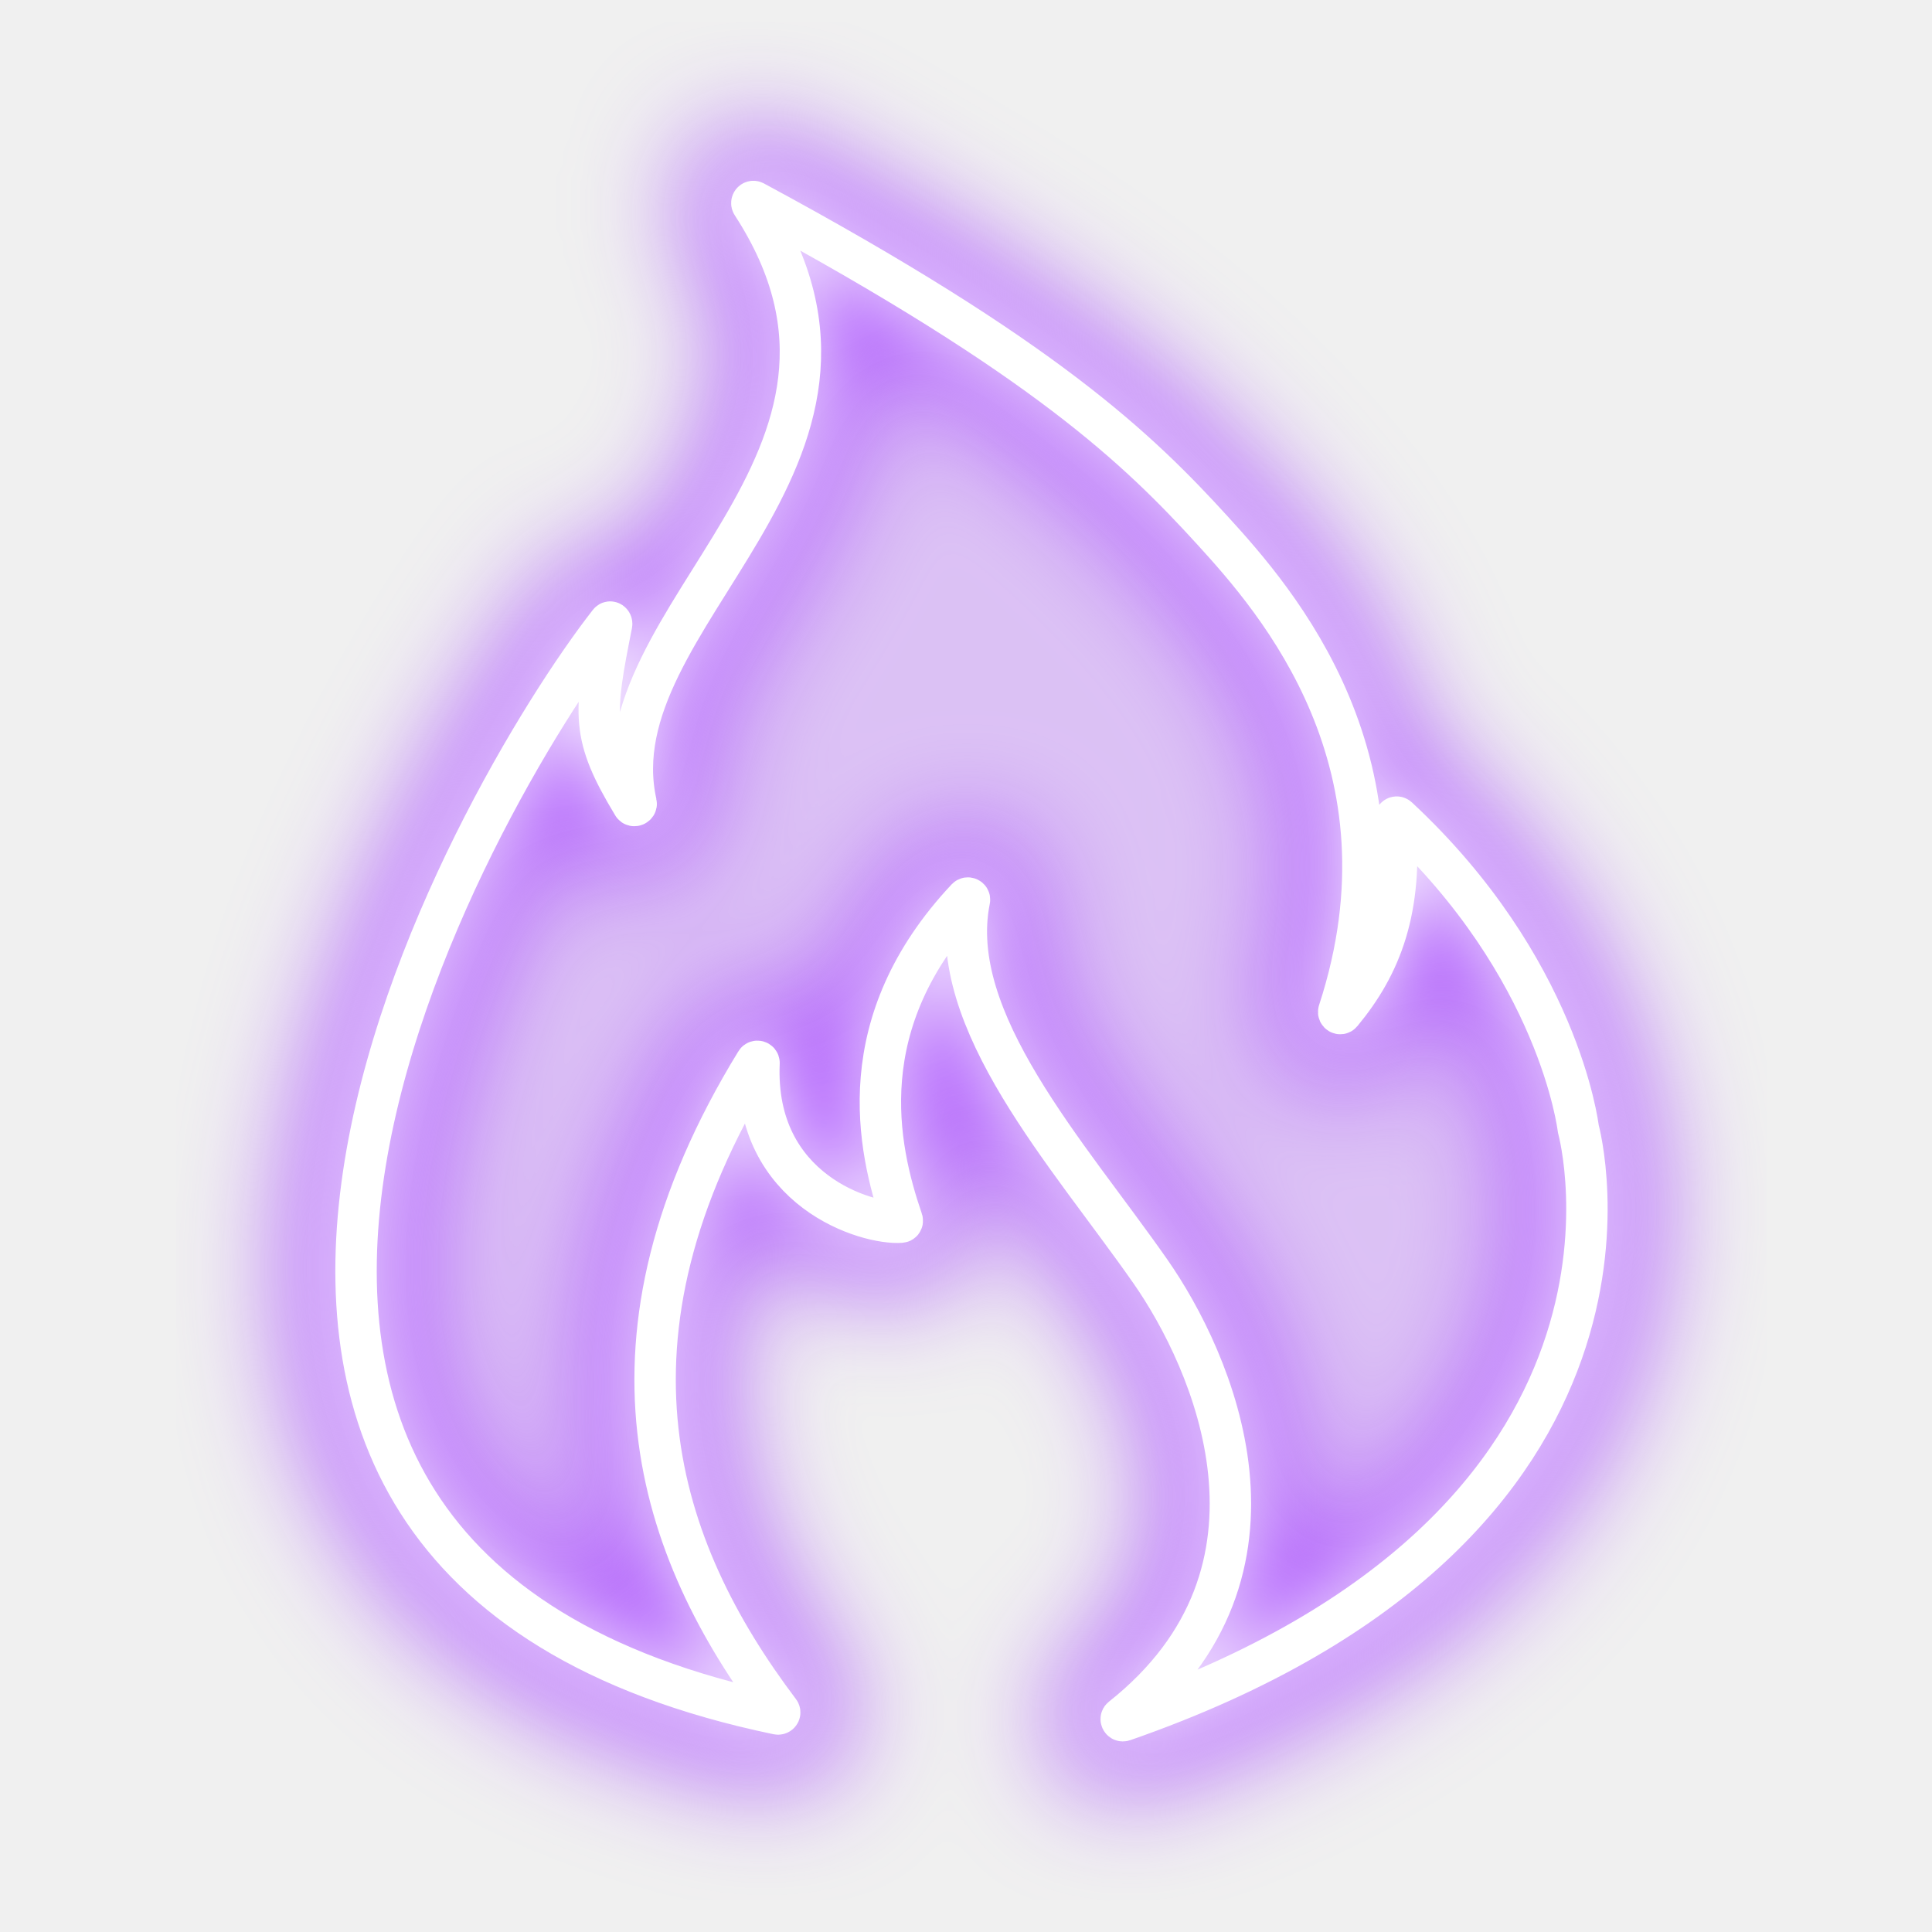
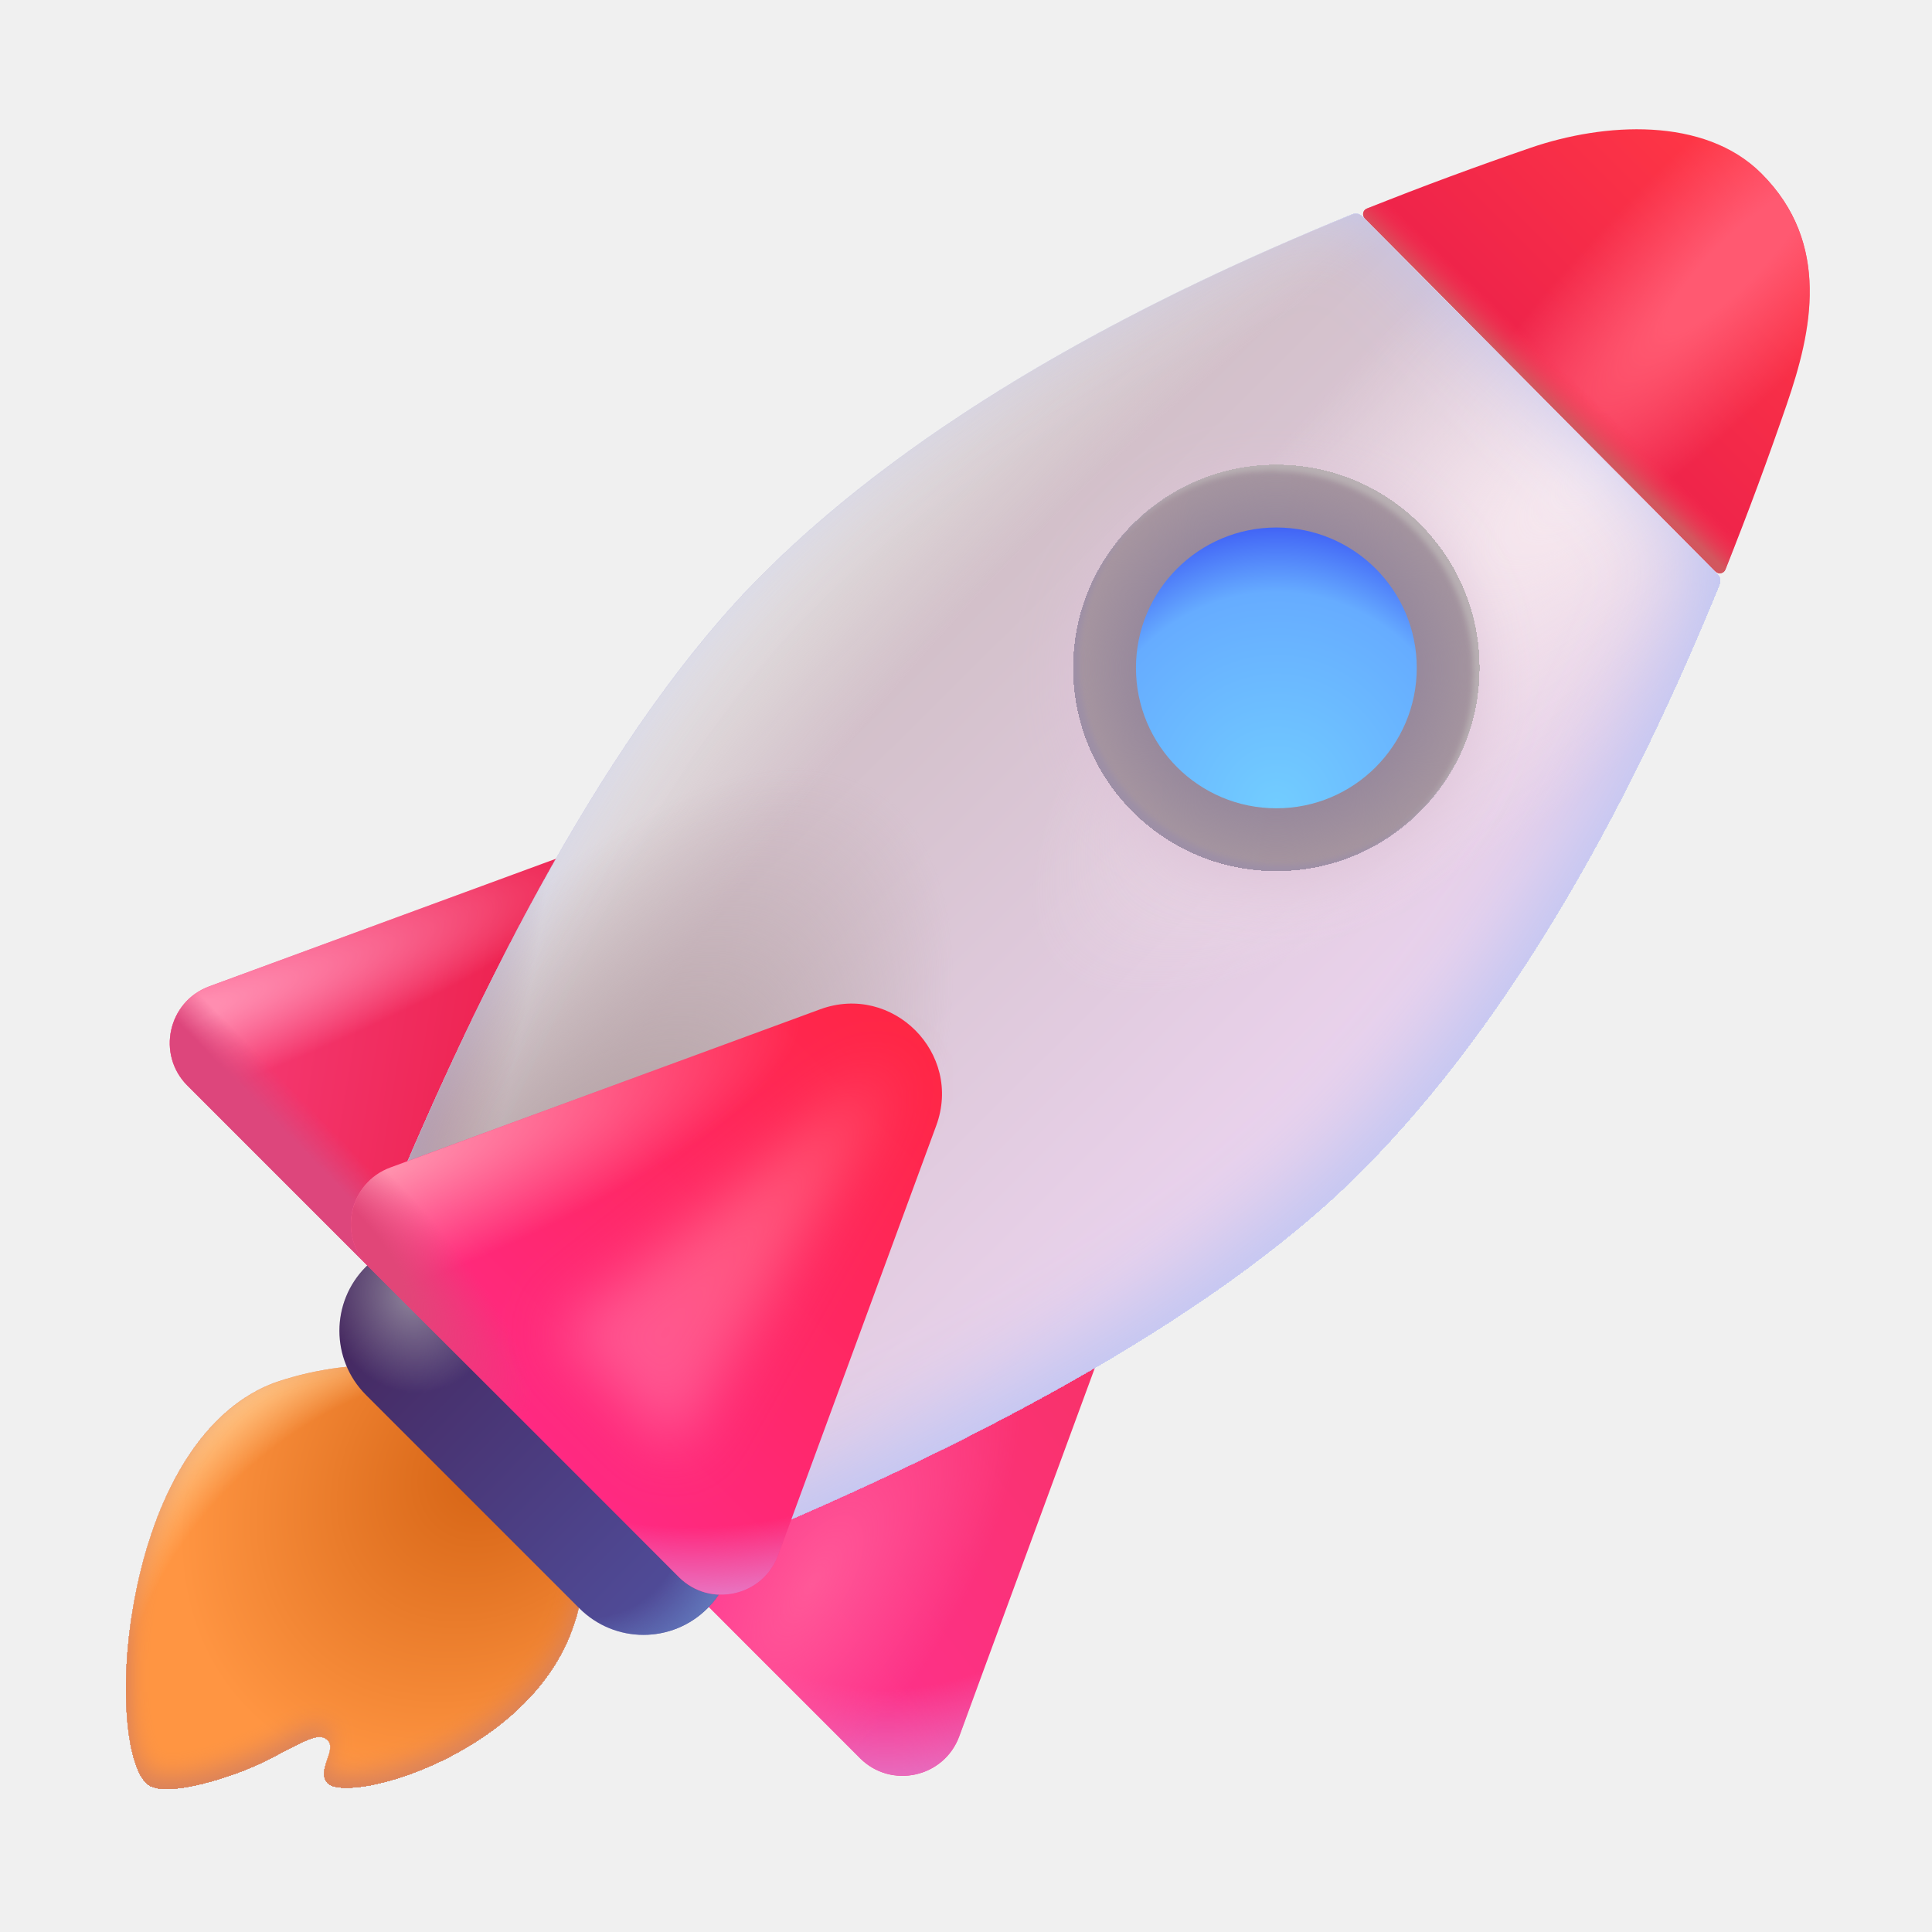
- <svg xmlns="http://www.w3.org/2000/svg" width="140" height="140" viewBox="0 0 140 140" fill="none">
-   <g filter="url(#filter0_f_1322_33)">
-     <path d="M114.371 81.799C114.42 81.978 122.201 110.493 81.404 124.685C81.284 124.727 81.188 124.566 81.287 124.487C94.738 113.831 87.825 98.526 83.369 92.142C77.417 83.614 68.49 73.928 70.251 65.211C70.273 65.101 70.131 65.03 70.053 65.112C61.623 74.088 63.549 83.093 65.378 88.422C65.401 88.488 65.36 88.557 65.29 88.562C62.867 88.745 54.596 86.313 55.002 77.027C55.007 76.912 54.848 76.862 54.788 76.961C42.438 97.103 47.596 112.268 56.482 124.028C56.543 124.11 56.458 124.221 56.358 124.2C2.303 112.945 34.435 57.553 44.146 45.114C44.218 45.023 44.345 45.116 44.322 45.23C43.012 51.822 42.826 53.269 45.871 58.32C45.938 58.431 46.126 58.348 46.098 58.222C43.046 44.542 66.648 33.449 54.5 14.782C54.437 14.685 54.542 14.557 54.644 14.612C75.712 25.971 82.49 32.548 87.884 38.462C92.506 43.529 102.879 55.34 97.012 73.296C96.974 73.413 97.123 73.501 97.201 73.407C100.054 69.964 101.668 65.947 101.098 59.332C101.089 59.231 101.213 59.171 101.287 59.241C112.952 70.094 114.348 81.614 114.37 81.796C114.371 81.801 114.369 81.793 114.371 81.799Z" fill="#AC55FE" fill-opacity="0.3" />
-     <path d="M114.371 81.799C114.42 81.978 122.201 110.493 81.404 124.685C81.284 124.727 81.188 124.566 81.287 124.487C94.738 113.831 87.825 98.526 83.369 92.142C77.417 83.614 68.49 73.928 70.251 65.211C70.273 65.101 70.131 65.03 70.053 65.112C61.623 74.088 63.549 83.093 65.378 88.422C65.401 88.488 65.36 88.557 65.29 88.562C62.867 88.745 54.596 86.313 55.002 77.027C55.007 76.912 54.848 76.862 54.788 76.961C42.438 97.103 47.596 112.268 56.482 124.028C56.543 124.11 56.458 124.221 56.358 124.2C2.303 112.945 34.435 57.553 44.146 45.114C44.218 45.023 44.345 45.116 44.322 45.23C43.012 51.822 42.826 53.269 45.871 58.32C45.938 58.431 46.126 58.348 46.098 58.222C43.046 44.542 66.648 33.449 54.5 14.782C54.437 14.685 54.542 14.557 54.644 14.612C75.712 25.971 82.49 32.548 87.884 38.462C92.506 43.529 102.879 55.34 97.012 73.296C96.974 73.413 97.123 73.501 97.201 73.407C100.054 69.964 101.668 65.947 101.098 59.332C101.089 59.231 101.213 59.171 101.287 59.241C112.952 70.094 114.348 81.614 114.37 81.796C114.371 81.801 114.369 81.793 114.371 81.799Z" stroke="#AC55FE" stroke-opacity="0.9" stroke-width="10" stroke-linejoin="round" />
+ <svg xmlns="http://www.w3.org/2000/svg" width="32" height="32" viewBox="0 0 32 32" fill="none">
+   <g clip-path="url(#clip0_18_13076)">
+     <path d="M10.582 13.718C11.782 13.276 12.949 14.443 12.507 15.644L9.889 22.758C9.636 23.443 8.759 23.636 8.243 23.12L3.105 17.982C2.589 17.466 2.782 16.589 3.467 16.337L10.582 13.718Z" fill="url(#paint0_linear_18_13076)" />
+     <path d="M10.582 13.718C11.782 13.276 12.949 14.443 12.507 15.644L9.889 22.758C9.636 23.443 8.759 23.636 8.243 23.12L3.105 17.982C2.589 17.466 2.782 16.589 3.467 16.337L10.582 13.718Z" fill="url(#paint1_radial_18_13076)" />
+     <path d="M10.582 13.718C11.782 13.276 12.949 14.443 12.507 15.644L9.889 22.758C9.636 23.443 8.759 23.636 8.243 23.12L3.105 17.982C2.589 17.466 2.782 16.589 3.467 16.337L10.582 13.718Z" fill="url(#paint2_linear_18_13076)" />
+     <path d="M16.581 19.718C17.782 19.276 18.949 20.443 18.507 21.644L15.889 28.758C15.636 29.443 14.759 29.636 14.243 29.12L9.105 23.982C8.589 23.466 8.782 22.589 9.467 22.337L16.581 19.718Z" fill="url(#paint3_linear_18_13076)" />
+     <path d="M16.581 19.718C17.782 19.276 18.949 20.443 18.507 21.644L15.889 28.758C15.636 29.443 14.759 29.636 14.243 29.12L9.105 23.982C8.589 23.466 8.782 22.589 9.467 22.337L16.581 19.718Z" fill="url(#paint4_radial_18_13076)" />
+     <path d="M16.581 19.718C17.782 19.276 18.949 20.443 18.507 21.644L15.889 28.758C15.636 29.443 14.759 29.636 14.243 29.12L9.105 23.982C8.589 23.466 8.782 22.589 9.467 22.337L16.581 19.718Z" fill="url(#paint5_radial_18_13076)" />
+     <g filter="url(#filter0_i_18_13076)">
+       <path d="M22.399 3.551C22.455 3.528 22.519 3.541 22.561 3.584L28.447 9.515C28.49 9.557 28.503 9.621 28.48 9.676C27.071 13.136 25.127 16.816 22.526 19.418C19.992 21.951 15.706 24.111 11.836 25.699L6.345 20.207C7.933 16.338 10.092 12.052 12.626 9.518C15.236 6.908 18.93 4.961 22.399 3.551Z" fill="url(#paint6_linear_18_13076)" />
+       <path d="M22.399 3.551C22.455 3.528 22.519 3.541 22.561 3.584L28.447 9.515C28.49 9.557 28.503 9.621 28.48 9.676C27.071 13.136 25.127 16.816 22.526 19.418C19.992 21.951 15.706 24.111 11.836 25.699L6.345 20.207C7.933 16.338 10.092 12.052 12.626 9.518C15.236 6.908 18.93 4.961 22.399 3.551Z" fill="url(#paint7_radial_18_13076)" />
+       <path d="M22.399 3.551C22.455 3.528 22.519 3.541 22.561 3.584L28.447 9.515C28.49 9.557 28.503 9.621 28.48 9.676C27.071 13.136 25.127 16.816 22.526 19.418C19.992 21.951 15.706 24.111 11.836 25.699L6.345 20.207C7.933 16.338 10.092 12.052 12.626 9.518C15.236 6.908 18.93 4.961 22.399 3.551Z" fill="url(#paint8_radial_18_13076)" />
+       <path d="M22.399 3.551C22.455 3.528 22.519 3.541 22.561 3.584L28.447 9.515C28.49 9.557 28.503 9.621 28.48 9.676C27.071 13.136 25.127 16.816 22.526 19.418C19.992 21.951 15.706 24.111 11.836 25.699L6.345 20.207C7.933 16.338 10.092 12.052 12.626 9.518C15.236 6.908 18.93 4.961 22.399 3.551Z" fill="url(#paint9_radial_18_13076)" />
+       <path d="M22.399 3.551C22.455 3.528 22.519 3.541 22.561 3.584L28.447 9.515C28.49 9.557 28.503 9.621 28.48 9.676C27.071 13.136 25.127 16.816 22.526 19.418C19.992 21.951 15.706 24.111 11.836 25.699L6.345 20.207C7.933 16.338 10.092 12.052 12.626 9.518C15.236 6.908 18.93 4.961 22.399 3.551Z" fill="url(#paint10_radial_18_13076)" />
+     </g>
+     <g filter="url(#filter1_dii_18_13076)">
+       <path d="M24.5 11.062C24.5 12.918 22.996 14.422 21.141 14.422C19.285 14.422 17.781 12.918 17.781 11.062C17.781 9.207 19.285 7.703 21.141 7.703C22.996 7.703 24.5 9.207 24.5 11.062Z" fill="url(#paint11_linear_18_13076)" />
+       <path d="M24.5 11.062C24.5 12.918 22.996 14.422 21.141 14.422C19.285 14.422 17.781 12.918 17.781 11.062C17.781 9.207 19.285 7.703 21.141 7.703C22.996 7.703 24.5 9.207 24.5 11.062Z" fill="url(#paint12_radial_18_13076)" />
+     </g>
+     <path d="M23.466 11.062C23.466 12.347 22.425 13.388 21.141 13.388C19.856 13.388 18.815 12.347 18.815 11.062C18.815 9.778 19.856 8.737 21.141 8.737C22.425 8.737 23.466 9.778 23.466 11.062Z" fill="url(#paint13_radial_18_13076)" />
+     <g filter="url(#filter2_i_18_13076)">
+       <path d="M2.423 29.533C1.716 28.826 2 23.922 4.5 22.922C4.5 22.922 7 21.922 8.611 23.522C10.222 25.123 9.5 26.922 9.5 26.922C8.793 29.043 5.783 29.886 5.429 29.533C5.234 29.337 5.585 28.982 5.429 28.826C5.273 28.669 5.031 28.848 4.368 29.179C3.897 29.415 2.706 29.816 2.423 29.533Z" fill="url(#paint14_radial_18_13076)" />
+       <path d="M2.423 29.533C1.716 28.826 2 23.922 4.5 22.922C4.5 22.922 7 21.922 8.611 23.522C10.222 25.123 9.5 26.922 9.5 26.922C8.793 29.043 5.783 29.886 5.429 29.533C5.234 29.337 5.585 28.982 5.429 28.826C5.273 28.669 5.031 28.848 4.368 29.179C3.897 29.415 2.706 29.816 2.423 29.533Z" fill="url(#paint15_radial_18_13076)" />
+     </g>
+     <path d="M6.061 20.982C6.646 20.397 7.596 20.397 8.182 20.982L11.717 24.518C12.303 25.104 12.303 26.053 11.717 26.639C11.132 27.225 10.182 27.225 9.596 26.639L6.061 23.104C5.475 22.518 5.475 21.568 6.061 20.982Z" fill="url(#paint16_linear_18_13076)" />
+     <path d="M6.061 20.982C6.646 20.397 7.596 20.397 8.182 20.982L11.717 24.518C12.303 25.104 12.303 26.053 11.717 26.639C11.132 27.225 10.182 27.225 9.596 26.639L6.061 23.104C5.475 22.518 5.475 21.568 6.061 20.982Z" fill="url(#paint17_radial_18_13076)" />
+     <path d="M6.061 20.982C6.646 20.397 7.596 20.397 8.182 20.982L11.717 24.518C12.303 25.104 12.303 26.053 11.717 26.639C11.132 27.225 10.182 27.225 9.596 26.639L6.061 23.104C5.475 22.518 5.475 21.568 6.061 20.982Z" fill="url(#paint18_radial_18_13076)" />
+     <path d="M29.172 2.871C28.225 1.924 26.564 2.032 25.354 2.447C24.485 2.746 23.572 3.08 22.64 3.454C22.573 3.48 22.556 3.566 22.606 3.617L28.415 9.466C28.466 9.517 28.552 9.499 28.578 9.433C28.957 8.491 29.295 7.568 29.597 6.69C30.007 5.496 30.336 4.036 29.172 2.871Z" fill="url(#paint19_linear_18_13076)" />
+     <path d="M29.172 2.871C28.225 1.924 26.564 2.032 25.354 2.447C24.485 2.746 23.572 3.08 22.64 3.454C22.573 3.48 22.556 3.566 22.606 3.617L28.415 9.466C28.466 9.517 28.552 9.499 28.578 9.433C28.957 8.491 29.295 7.568 29.597 6.69C30.007 5.496 30.336 4.036 29.172 2.871Z" fill="url(#paint20_radial_18_13076)" />
+     <path d="M29.172 2.871C28.225 1.924 26.564 2.032 25.354 2.447C24.485 2.746 23.572 3.08 22.64 3.454C22.573 3.48 22.556 3.566 22.606 3.617L28.415 9.466C28.466 9.517 28.552 9.499 28.578 9.433C28.957 8.491 29.295 7.568 29.597 6.69C30.007 5.496 30.336 4.036 29.172 2.871Z" fill="url(#paint21_linear_18_13076)" />
+     <path d="M13.582 16.718C14.782 16.276 15.949 17.443 15.507 18.644L12.889 25.758C12.636 26.443 11.759 26.636 11.243 26.12L6.105 20.982C5.589 20.466 5.782 19.589 6.467 19.337L13.582 16.718Z" fill="url(#paint22_linear_18_13076)" />
+     <path d="M13.582 16.718C14.782 16.276 15.949 17.443 15.507 18.644L12.889 25.758C12.636 26.443 11.759 26.636 11.243 26.12L6.105 20.982C5.589 20.466 5.782 19.589 6.467 19.337L13.582 16.718Z" fill="url(#paint23_radial_18_13076)" />
+     <path d="M13.582 16.718C14.782 16.276 15.949 17.443 15.507 18.644L12.889 25.758C12.636 26.443 11.759 26.636 11.243 26.12L6.105 20.982C5.589 20.466 5.782 19.589 6.467 19.337L13.582 16.718Z" fill="url(#paint24_radial_18_13076)" />
+     <path d="M13.582 16.718C14.782 16.276 15.949 17.443 15.507 18.644L12.889 25.758C12.636 26.443 11.759 26.636 11.243 26.12L6.105 20.982C5.589 20.466 5.782 19.589 6.467 19.337L13.582 16.718Z" fill="url(#paint25_radial_18_13076)" />
+     <g filter="url(#filter3_f_18_13076)">
+       <path d="M9.205 22.047L14.83 17.64L11.205 24.078L9.205 22.047Z" fill="url(#paint26_linear_18_13076)" />
+     </g>
  </g>
-   <g filter="url(#filter1_f_1322_33)">
-     <path d="M114.371 81.799C114.42 81.978 122.201 110.493 81.404 124.685C81.284 124.727 81.188 124.566 81.287 124.487C94.738 113.831 87.825 98.526 83.369 92.142C77.417 83.614 68.49 73.928 70.251 65.211C70.273 65.101 70.131 65.03 70.053 65.112C61.623 74.088 63.549 83.093 65.378 88.422C65.401 88.488 65.36 88.557 65.29 88.562C62.867 88.745 54.596 86.313 55.002 77.027C55.007 76.912 54.848 76.862 54.788 76.961C42.438 97.103 47.596 112.268 56.482 124.028C56.543 124.11 56.458 124.221 56.358 124.2C2.303 112.945 34.435 57.553 44.146 45.114C44.218 45.023 44.345 45.116 44.322 45.23C43.012 51.822 42.826 53.269 45.871 58.32C45.938 58.431 46.126 58.348 46.098 58.222C43.046 44.542 66.648 33.449 54.5 14.782C54.437 14.685 54.542 14.557 54.644 14.612C75.712 25.971 82.49 32.548 87.884 38.462C92.506 43.529 102.879 55.34 97.012 73.296C96.974 73.413 97.123 73.501 97.201 73.407C100.054 69.964 101.668 65.947 101.098 59.332C101.089 59.231 101.213 59.171 101.287 59.241C112.952 70.094 114.348 81.614 114.37 81.796C114.371 81.801 114.369 81.793 114.371 81.799Z" stroke="white" stroke-opacity="0.9" stroke-width="3" stroke-linejoin="round" />
-   </g>
-   <path d="M114.371 81.799C114.42 81.978 122.201 110.493 81.404 124.685C81.284 124.727 81.188 124.566 81.287 124.487C94.738 113.831 87.825 98.526 83.369 92.142C77.417 83.614 68.49 73.928 70.251 65.211C70.273 65.101 70.131 65.03 70.053 65.112C61.623 74.088 63.549 83.093 65.378 88.422C65.401 88.488 65.36 88.557 65.29 88.562C62.867 88.745 54.596 86.313 55.002 77.027C55.007 76.912 54.848 76.862 54.788 76.961C42.438 97.103 47.596 112.268 56.482 124.028C56.543 124.11 56.458 124.221 56.358 124.2C2.303 112.945 34.435 57.553 44.146 45.114C44.218 45.023 44.345 45.116 44.322 45.23C43.012 51.822 42.826 53.269 45.871 58.32C45.938 58.431 46.126 58.348 46.098 58.222C43.046 44.542 66.648 33.449 54.5 14.782C54.437 14.685 54.542 14.557 54.644 14.612C75.712 25.971 82.49 32.548 87.884 38.462C92.506 43.529 102.879 55.34 97.012 73.296C96.974 73.413 97.123 73.501 97.201 73.407C100.054 69.964 101.668 65.947 101.098 59.332C101.089 59.231 101.213 59.171 101.287 59.241C112.952 70.094 114.348 81.614 114.37 81.796C114.371 81.801 114.369 81.793 114.371 81.799Z" stroke="white" stroke-width="3" stroke-linejoin="round" />
  <defs>
-     <filter id="filter0_f_1322_33" x="12.801" y="1.588" width="115.194" height="136.115" filterUnits="userSpaceOnUse" color-interpolation-filters="sRGB">
+     <filter id="filter0_i_18_13076" x="6.095" y="3.04" width="22.396" height="22.659" filterUnits="userSpaceOnUse" color-interpolation-filters="sRGB">
      <feFlood flood-opacity="0" result="BackgroundImageFix" />
      <feBlend mode="normal" in="SourceGraphic" in2="BackgroundImageFix" result="shape" />
-       <feGaussianBlur stdDeviation="4" result="effect1_foregroundBlur_1322_33" />
-     </filter>
-     <filter id="filter1_f_1322_33" x="19.454" y="8.25" width="101.886" height="122.791" filterUnits="userSpaceOnUse" color-interpolation-filters="sRGB">
+       <feColorMatrix in="SourceAlpha" type="matrix" values="0 0 0 0 0 0 0 0 0 0 0 0 0 0 0 0 0 0 127 0" result="hardAlpha" />
+       <feOffset dx="-0.25" dy="-0.5" />
+       <feGaussianBlur stdDeviation="0.75" />
+       <feComposite in2="hardAlpha" operator="arithmetic" k2="-1" k3="1" />
+       <feColorMatrix type="matrix" values="0 0 0 0 0.745 0 0 0 0 0.773 0 0 0 0 0.953 0 0 0 1 0" />
+       <feBlend mode="normal" in2="shape" result="effect1_innerShadow_18_13076" />
+     </filter>
+     <filter id="filter1_dii_18_13076" x="16.781" y="6.953" width="8.719" height="8.719" filterUnits="userSpaceOnUse" color-interpolation-filters="sRGB">
+       <feFlood flood-opacity="0" result="BackgroundImageFix" />
+       <feColorMatrix in="SourceAlpha" type="matrix" values="0 0 0 0 0 0 0 0 0 0 0 0 0 0 0 0 0 0 127 0" result="hardAlpha" />
+       <feOffset dy="0.25" />
+       <feGaussianBlur stdDeviation="0.5" />
+       <feComposite in2="hardAlpha" operator="out" />
+       <feColorMatrix type="matrix" values="0 0 0 0 0.867 0 0 0 0 0.765 0 0 0 0 0.847 0 0 0 1 0" />
+       <feBlend mode="normal" in2="BackgroundImageFix" result="effect1_dropShadow_18_13076" />
+       <feBlend mode="normal" in="SourceGraphic" in2="effect1_dropShadow_18_13076" result="shape" />
+       <feColorMatrix in="SourceAlpha" type="matrix" values="0 0 0 0 0 0 0 0 0 0 0 0 0 0 0 0 0 0 127 0" result="hardAlpha" />
+       <feOffset dx="-0.1" dy="0.1" />
+       <feGaussianBlur stdDeviation="0.05" />
+       <feComposite in2="hardAlpha" operator="arithmetic" k2="-1" k3="1" />
+       <feColorMatrix type="matrix" values="0 0 0 0 0.722 0 0 0 0 0.69 0 0 0 0 0.702 0 0 0 1 0" />
+       <feBlend mode="normal" in2="shape" result="effect2_innerShadow_18_13076" />
+       <feColorMatrix in="SourceAlpha" type="matrix" values="0 0 0 0 0 0 0 0 0 0 0 0 0 0 0 0 0 0 127 0" result="hardAlpha" />
+       <feOffset dx="0.1" dy="-0.1" />
+       <feGaussianBlur stdDeviation="0.05" />
+       <feComposite in2="hardAlpha" operator="arithmetic" k2="-1" k3="1" />
+       <feColorMatrix type="matrix" values="0 0 0 0 0.616 0 0 0 0 0.561 0 0 0 0 0.651 0 0 0 1 0" />
+       <feBlend mode="normal" in2="effect2_innerShadow_18_13076" result="effect3_innerShadow_18_13076" />
+     </filter>
+     <filter id="filter2_i_18_13076" x="2.088" y="22.413" width="7.574" height="7.217" filterUnits="userSpaceOnUse" color-interpolation-filters="sRGB">
      <feFlood flood-opacity="0" result="BackgroundImageFix" />
      <feBlend mode="normal" in="SourceGraphic" in2="BackgroundImageFix" result="shape" />
-       <feGaussianBlur stdDeviation="2.423" result="effect1_foregroundBlur_1322_33" />
-     </filter>
+       <feColorMatrix in="SourceAlpha" type="matrix" values="0 0 0 0 0 0 0 0 0 0 0 0 0 0 0 0 0 0 127 0" result="hardAlpha" />
+       <feOffset dy="-0.2" />
+       <feGaussianBlur stdDeviation="0.2" />
+       <feComposite in2="hardAlpha" operator="arithmetic" k2="-1" k3="1" />
+       <feColorMatrix type="matrix" values="0 0 0 0 0.847 0 0 0 0 0.506 0 0 0 0 0.361 0 0 0 1 0" />
+       <feBlend mode="normal" in2="shape" result="effect1_innerShadow_18_13076" />
+     </filter>
+     <filter id="filter3_f_18_13076" x="8.205" y="16.64" width="7.625" height="8.438" filterUnits="userSpaceOnUse" color-interpolation-filters="sRGB">
+       <feFlood flood-opacity="0" result="BackgroundImageFix" />
+       <feBlend mode="normal" in="SourceGraphic" in2="BackgroundImageFix" result="shape" />
+       <feGaussianBlur stdDeviation="0.5" result="effect1_foregroundBlur_18_13076" />
+     </filter>
+     <linearGradient id="paint0_linear_18_13076" x1="8.111" y1="17.308" x2="3.111" y2="16.484" gradientUnits="userSpaceOnUse">
+       <stop stop-color="#EE2452" />
+       <stop offset="1" stop-color="#F63E7A" />
+     </linearGradient>
+     <radialGradient id="paint1_radial_18_13076" cx="0" cy="0" r="1" gradientUnits="userSpaceOnUse" gradientTransform="translate(2.39755 17.0631) rotate(-19.9576) scale(8.00168 1.36045)">
+       <stop offset="0.164" stop-color="#FF8DB0" />
+       <stop offset="1" stop-color="#FF8DB0" stop-opacity="0" />
+     </radialGradient>
+     <linearGradient id="paint2_linear_18_13076" x1="4.905" y1="19.733" x2="5.72" y2="18.938" gradientUnits="userSpaceOnUse">
+       <stop offset="0.491" stop-color="#DD467C" />
+       <stop offset="1" stop-color="#DD467C" stop-opacity="0" />
+     </linearGradient>
+     <linearGradient id="paint3_linear_18_13076" x1="17.892" y1="21.672" x2="11.674" y2="26.551" gradientUnits="userSpaceOnUse">
+       <stop stop-color="#F83267" />
+       <stop offset="1" stop-color="#FF3190" />
+     </linearGradient>
+     <radialGradient id="paint4_radial_18_13076" cx="0" cy="0" r="1" gradientUnits="userSpaceOnUse" gradientTransform="translate(14.5796 22.203) rotate(86.482) scale(7.63907 6.58606)">
+       <stop offset="0.757" stop-color="#E76CBE" stop-opacity="0" />
+       <stop offset="0.951" stop-color="#E76CBE" />
+     </radialGradient>
+     <radialGradient id="paint5_radial_18_13076" cx="0" cy="0" r="1" gradientUnits="userSpaceOnUse" gradientTransform="translate(13.4546 26.2343) rotate(-57.3464) scale(5.27051 2.31507)">
+       <stop stop-color="#FF5898" />
+       <stop offset="1" stop-color="#FF5898" stop-opacity="0" />
+     </radialGradient>
+     <linearGradient id="paint6_linear_18_13076" x1="13.486" y1="8.672" x2="22.298" y2="17.547" gradientUnits="userSpaceOnUse">
+       <stop stop-color="#CCBBC0" />
+       <stop offset="1" stop-color="#EAD2EC" />
+     </linearGradient>
+     <radialGradient id="paint7_radial_18_13076" cx="0" cy="0" r="1" gradientUnits="userSpaceOnUse" gradientTransform="translate(23.9694 21.5771) rotate(-142.447) scale(16.6769 31.3483)">
+       <stop offset="0.811" stop-color="#E7E5E5" stop-opacity="0" />
+       <stop offset="1" stop-color="#E7E5E5" />
+     </radialGradient>
+     <radialGradient id="paint8_radial_18_13076" cx="0" cy="0" r="1" gradientUnits="userSpaceOnUse" gradientTransform="translate(9.18137 21.3096) rotate(-56.9293) scale(9.80381 4.6077)">
+       <stop offset="0.281" stop-color="#B5A3A5" />
+       <stop offset="1" stop-color="#B5A3A5" stop-opacity="0" />
+     </radialGradient>
+     <radialGradient id="paint9_radial_18_13076" cx="0" cy="0" r="1" gradientUnits="userSpaceOnUse" gradientTransform="translate(6.34463 20.091) rotate(-73.625) scale(8.69119 1.4727)">
+       <stop offset="0.208" stop-color="#B28F96" />
+       <stop offset="1" stop-color="#B28F96" stop-opacity="0" />
+     </radialGradient>
+     <radialGradient id="paint10_radial_18_13076" cx="0" cy="0" r="1" gradientUnits="userSpaceOnUse" gradientTransform="translate(27.1109 7.10921) rotate(137.284) scale(13.175 4.09069)">
+       <stop stop-color="#FAECF1" />
+       <stop offset="1" stop-color="#FAECF1" stop-opacity="0" />
+     </radialGradient>
+     <linearGradient id="paint11_linear_18_13076" x1="17.781" y1="10.491" x2="24.5" y2="11.062" gradientUnits="userSpaceOnUse">
+       <stop stop-color="#A796A0" />
+       <stop offset="1" stop-color="#A5959F" />
+     </linearGradient>
+     <radialGradient id="paint12_radial_18_13076" cx="0" cy="0" r="1" gradientUnits="userSpaceOnUse" gradientTransform="translate(21.1406 11.0624) rotate(90) scale(3.35938)">
+       <stop offset="0.587" stop-color="#93859B" />
+       <stop offset="1" stop-color="#93859B" stop-opacity="0" />
+     </radialGradient>
+     <radialGradient id="paint13_radial_18_13076" cx="0" cy="0" r="1" gradientUnits="userSpaceOnUse" gradientTransform="translate(21.1406 13.3881) rotate(-90) scale(4.84559 4.45626)">
+       <stop stop-color="#72CDFF" />
+       <stop offset="0.738" stop-color="#66ACFF" />
+       <stop offset="1" stop-color="#3B57F4" />
+     </radialGradient>
+     <radialGradient id="paint14_radial_18_13076" cx="0" cy="0" r="1" gradientUnits="userSpaceOnUse" gradientTransform="translate(8.19114 24.2458) rotate(135) scale(5.80645 4.56401)">
+       <stop stop-color="#D46213" />
+       <stop offset="1" stop-color="#FF9542" />
+     </radialGradient>
+     <radialGradient id="paint15_radial_18_13076" cx="0" cy="0" r="1" gradientUnits="userSpaceOnUse" gradientTransform="translate(8.30362 28.9703) rotate(-131.186) scale(7.17453 7.56076)">
+       <stop offset="0.871" stop-color="#FFC484" stop-opacity="0" />
+       <stop offset="1" stop-color="#FFC484" />
+     </radialGradient>
+     <linearGradient id="paint16_linear_18_13076" x1="5.798" y1="21.953" x2="11.298" y2="27.359" gradientUnits="userSpaceOnUse">
+       <stop stop-color="#452860" />
+       <stop offset="1" stop-color="#51509F" />
+     </linearGradient>
+     <radialGradient id="paint17_radial_18_13076" cx="0" cy="0" r="1" gradientUnits="userSpaceOnUse" gradientTransform="translate(6.82965 21.453) rotate(77.8285) scale(1.6304 1.4405)">
+       <stop stop-color="#8E839A" />
+       <stop offset="1" stop-color="#8E839A" stop-opacity="0" />
+     </radialGradient>
+     <radialGradient id="paint18_radial_18_13076" cx="0" cy="0" r="1" gradientUnits="userSpaceOnUse" gradientTransform="translate(7.20687 22.4179) rotate(47.9357) scale(6.2123 3.25637)">
+       <stop offset="0.86" stop-color="#6175B9" stop-opacity="0" />
+       <stop offset="1" stop-color="#6175B9" />
+     </radialGradient>
+     <linearGradient id="paint19_linear_18_13076" x1="29.177" y1="2.876" x2="25.501" y2="6.552" gradientUnits="userSpaceOnUse">
+       <stop stop-color="#FF3745" />
+       <stop offset="1" stop-color="#ED224B" />
+     </linearGradient>
+     <radialGradient id="paint20_radial_18_13076" cx="0" cy="0" r="1" gradientUnits="userSpaceOnUse" gradientTransform="translate(28.7385 4.34743) rotate(135) scale(8.24677 1.9797)">
+       <stop offset="0.189" stop-color="#FF5971" />
+       <stop offset="1" stop-color="#FF5971" stop-opacity="0" />
+     </radialGradient>
+     <linearGradient id="paint21_linear_18_13076" x1="25.822" y1="6.797" x2="26.189" y2="6.414" gradientUnits="userSpaceOnUse">
+       <stop stop-color="#D2575E" />
+       <stop offset="1" stop-color="#F93251" stop-opacity="0" />
+     </linearGradient>
+     <linearGradient id="paint22_linear_18_13076" x1="15.16" y1="17.065" x2="8.674" y2="23.551" gradientUnits="userSpaceOnUse">
+       <stop stop-color="#FF2644" />
+       <stop offset="1" stop-color="#FF2982" />
+     </linearGradient>
+     <radialGradient id="paint23_radial_18_13076" cx="0" cy="0" r="1" gradientUnits="userSpaceOnUse" gradientTransform="translate(6.2359 19.4218) rotate(-20.8651) scale(7.45782 1.95239)">
+       <stop stop-color="#FF95AF" />
+       <stop offset="1" stop-color="#FF95AF" stop-opacity="0" />
+     </radialGradient>
+     <radialGradient id="paint24_radial_18_13076" cx="0" cy="0" r="1" gradientUnits="userSpaceOnUse" gradientTransform="translate(5.39755 20.3079) rotate(44.7044) scale(4.61021 1.36182)">
+       <stop offset="0.382" stop-color="#E14678" />
+       <stop offset="1" stop-color="#E14678" stop-opacity="0" />
+     </radialGradient>
+     <radialGradient id="paint25_radial_18_13076" cx="0" cy="0" r="1" gradientUnits="userSpaceOnUse" gradientTransform="translate(11.5796 19.1405) rotate(84.6743) scale(7.40698 7.89321)">
+       <stop offset="0.832" stop-color="#E67BC7" stop-opacity="0" />
+       <stop offset="1" stop-color="#E67BC7" />
+     </radialGradient>
+     <linearGradient id="paint26_linear_18_13076" x1="13.986" y1="18.109" x2="9.861" y2="22.422" gradientUnits="userSpaceOnUse">
+       <stop stop-color="#FF5970" />
+       <stop offset="1" stop-color="#FF5794" />
+     </linearGradient>
+     <clipPath id="clip0_18_13076">
+       <rect width="32" height="32" fill="white" />
+     </clipPath>
  </defs>
</svg>
